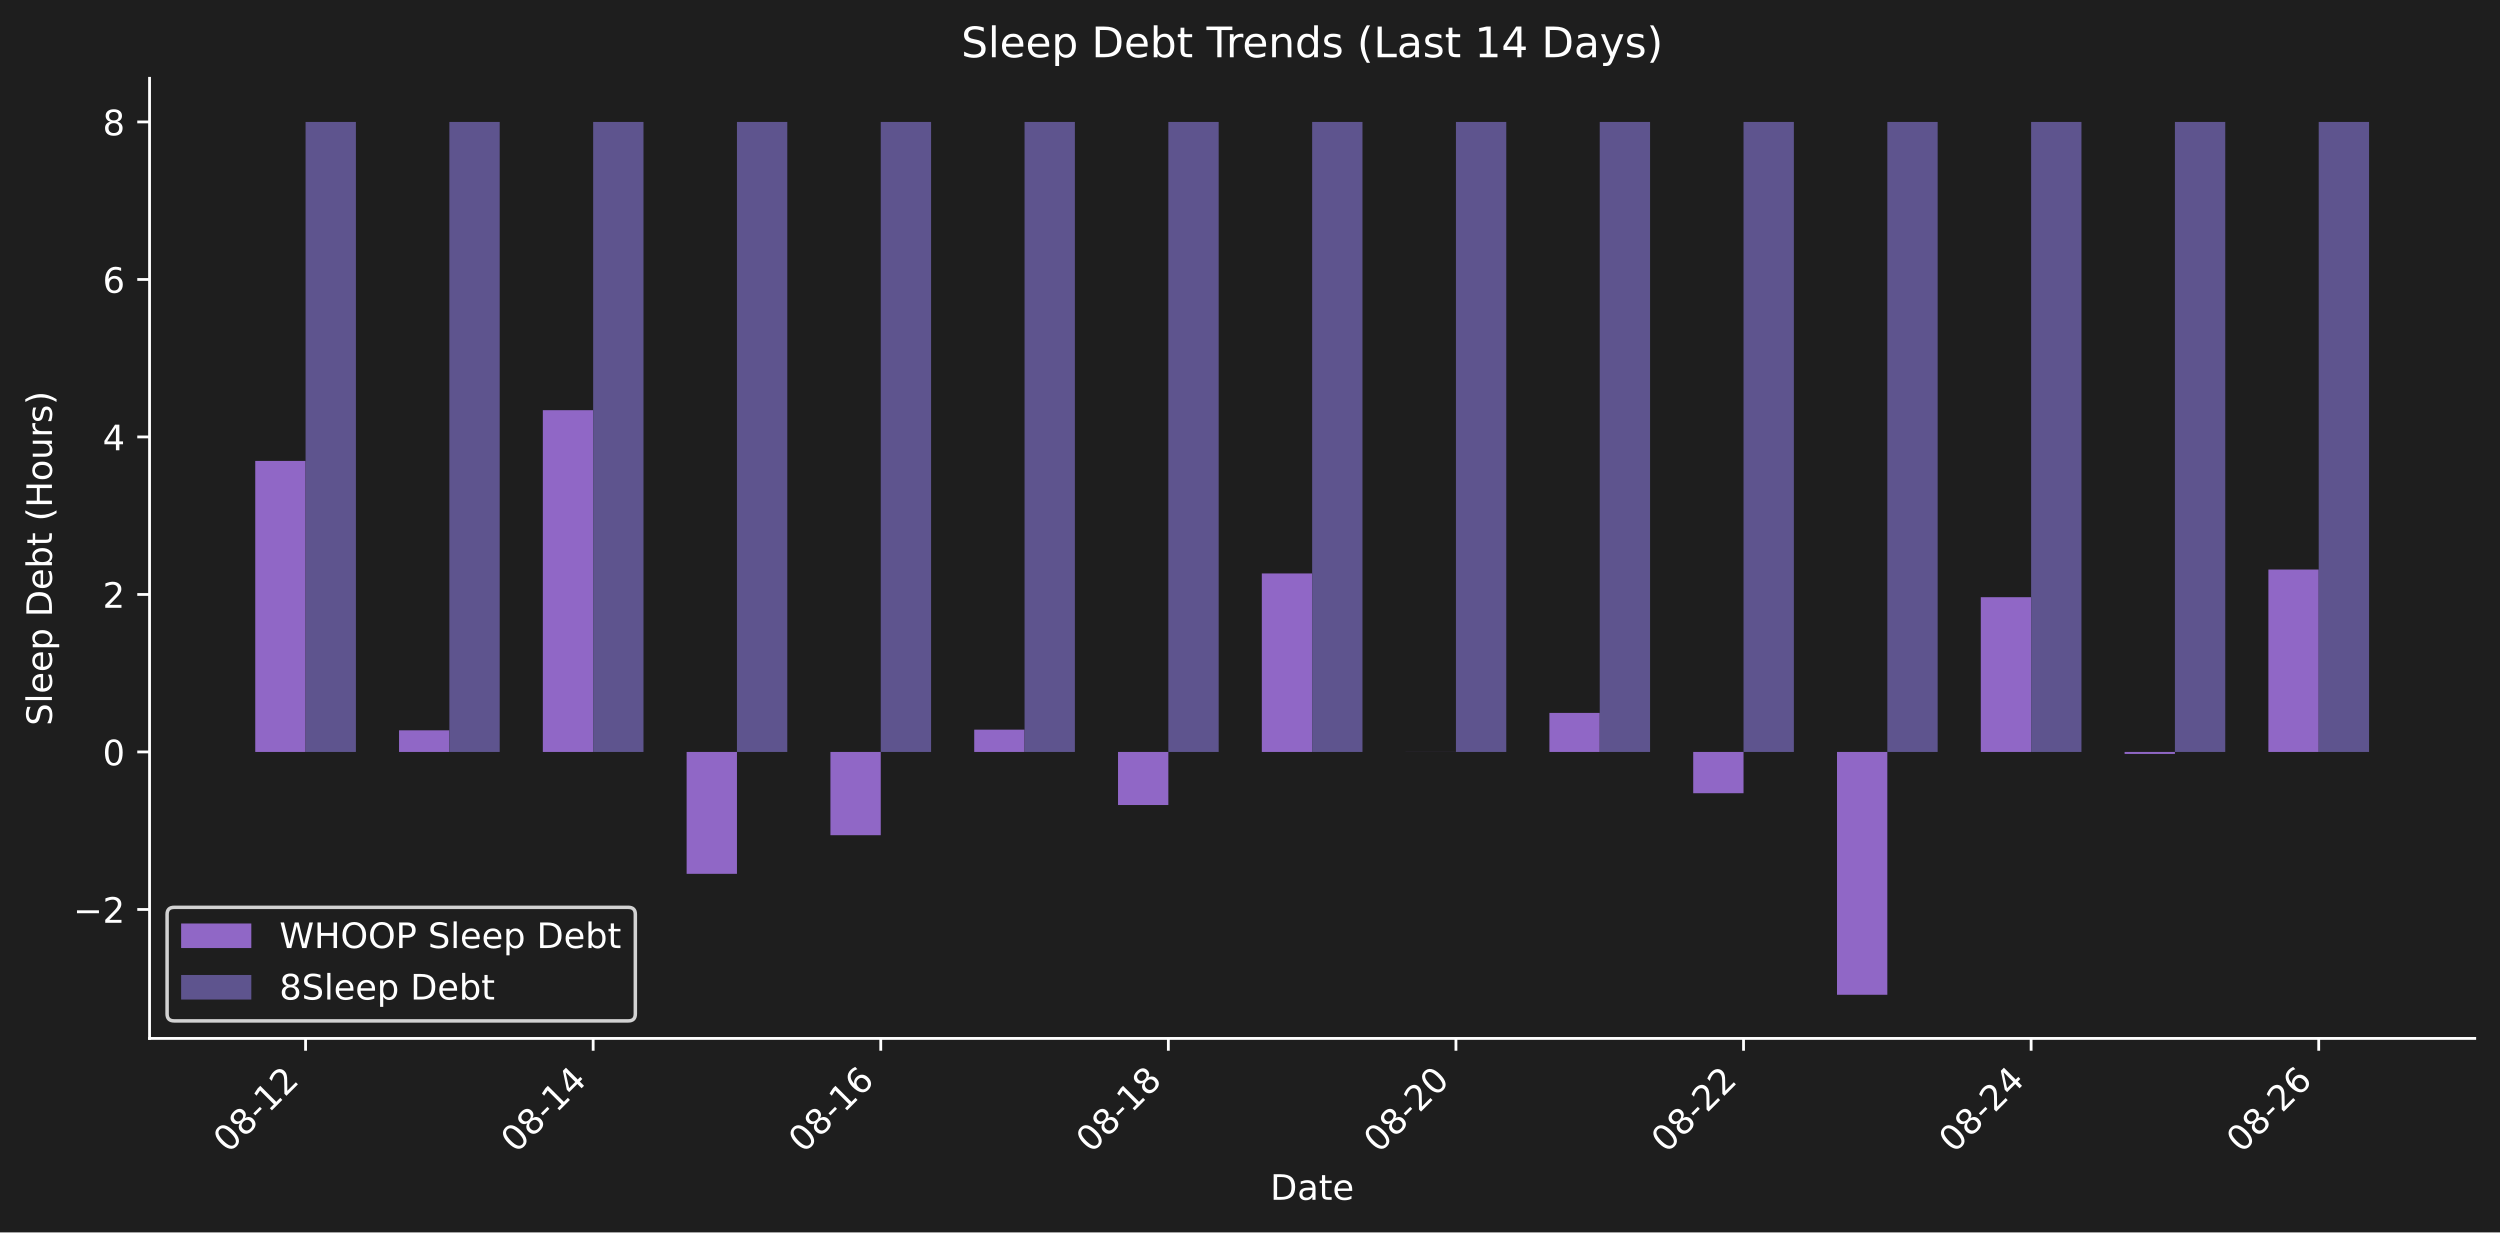
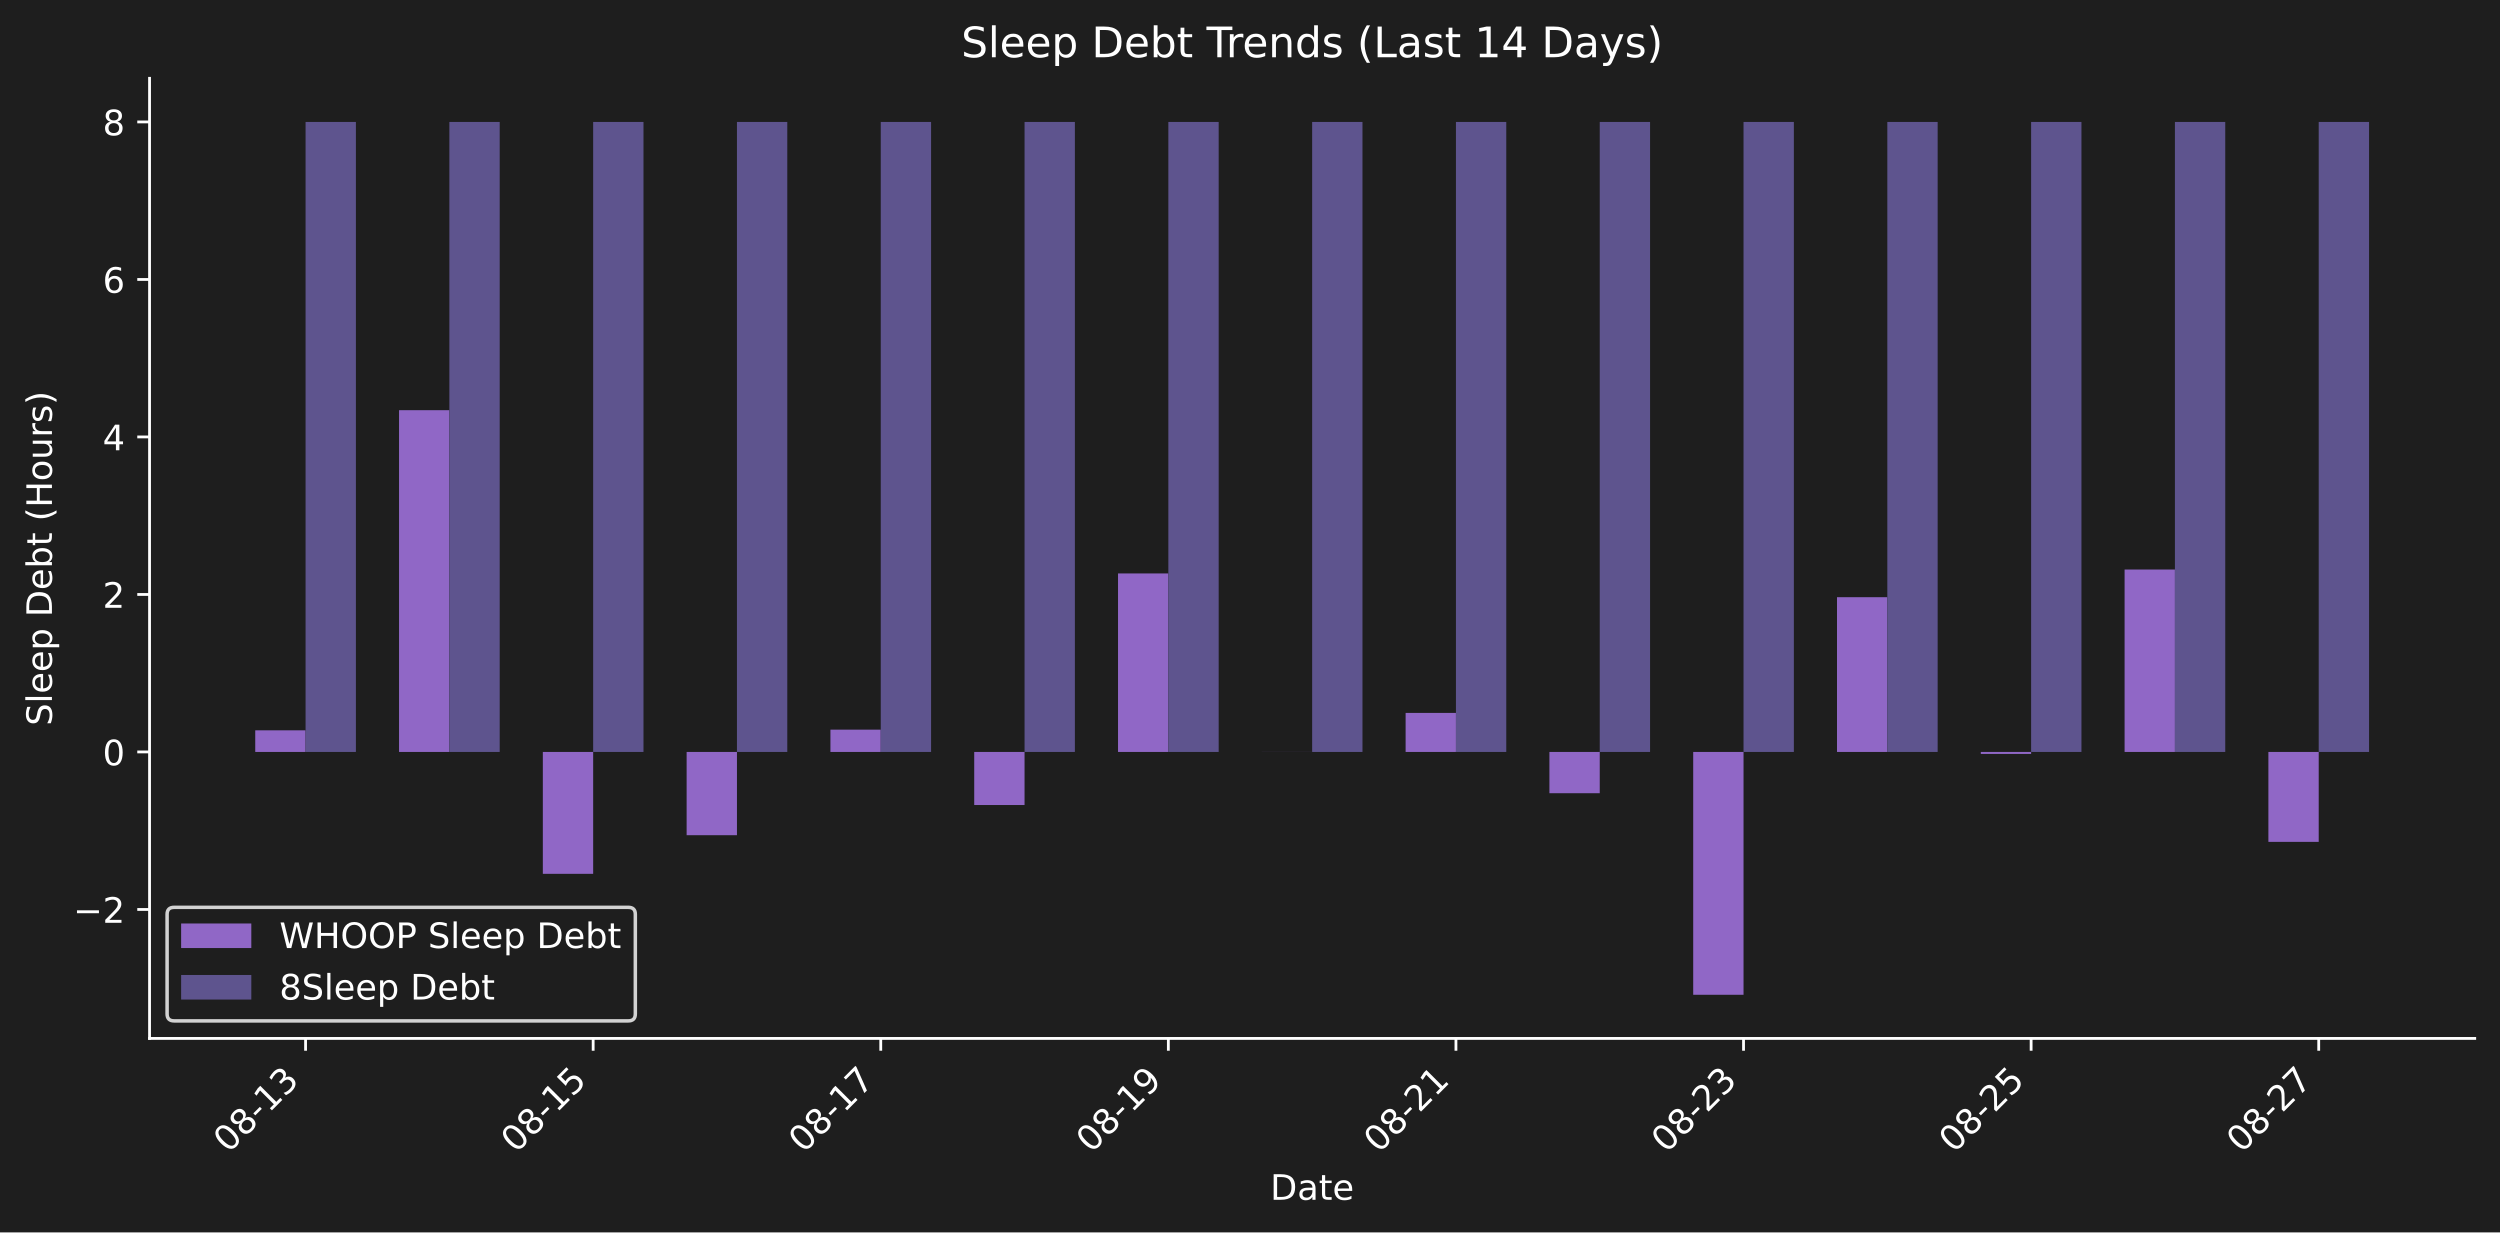
<svg xmlns="http://www.w3.org/2000/svg" xmlns:xlink="http://www.w3.org/1999/xlink" width="712.47pt" height="351.207pt" viewBox="0 0 712.47 351.207" version="1.1">
  <defs>
    <style type="text/css">*{stroke-linejoin: round; stroke-linecap: butt}</style>
  </defs>
  <g id="figure_1">
    <g id="patch_1">
      <path d="M 0 351.207  L 712.47 351.207  L 712.47 0  L 0 0  z " style="fill: #1e1e1e" />
    </g>
    <g id="axes_1">
      <g id="patch_2">
        <path d="M 42.62 295.939  L 705.27 295.939  L 705.27 22.318  L 42.62 22.318  L 42.62 295.939  z " style="fill: none" />
      </g>
      <g id="patch_3">
-         <path d="M 72.741 214.295  L 87.084 214.295  L 87.084 131.355  L 72.741 131.355  z " clip-path="url(#p9e2500180e)" style="fill: #9067c6" />
+         <path d="M 72.741 214.295  L 87.084 214.295  L 87.084 208.131  L 72.741 208.131  z " clip-path="url(#pdf0ffaa007)" style="fill: #9067c6" />
      </g>
      <g id="patch_4">
-         <path d="M 113.721 214.295  L 128.064 214.295  L 128.064 208.131  L 113.721 208.131  z " clip-path="url(#p9e2500180e)" style="fill: #9067c6" />
+         <path d="M 113.721 214.295  L 128.064 214.295  L 128.064 116.898  L 113.721 116.898  z " clip-path="url(#pdf0ffaa007)" style="fill: #9067c6" />
      </g>
      <g id="patch_5">
-         <path d="M 154.701 214.295  L 169.044 214.295  L 169.044 116.898  L 154.701 116.898  z " clip-path="url(#p9e2500180e)" style="fill: #9067c6" />
+         <path d="M 154.701 214.295  L 169.044 214.295  L 169.044 249.031  L 154.701 249.031  z " clip-path="url(#pdf0ffaa007)" style="fill: #9067c6" />
      </g>
      <g id="patch_6">
-         <path d="M 195.681 214.295  L 210.024 214.295  L 210.024 249.031  L 195.681 249.031  z " clip-path="url(#p9e2500180e)" style="fill: #9067c6" />
+         <path d="M 195.681 214.295  L 210.024 214.295  L 210.024 238.023  L 195.681 238.023  z " clip-path="url(#pdf0ffaa007)" style="fill: #9067c6" />
      </g>
      <g id="patch_7">
-         <path d="M 236.662 214.295  L 251.005 214.295  L 251.005 238.023  L 236.662 238.023  z " clip-path="url(#p9e2500180e)" style="fill: #9067c6" />
+         <path d="M 236.662 214.295  L 251.005 214.295  L 251.005 207.943  L 236.662 207.943  z " clip-path="url(#pdf0ffaa007)" style="fill: #9067c6" />
      </g>
      <g id="patch_8">
-         <path d="M 277.642 214.295  L 291.985 214.295  L 291.985 207.943  L 277.642 207.943  z " clip-path="url(#p9e2500180e)" style="fill: #9067c6" />
+         <path d="M 277.642 214.295  L 291.985 214.295  L 291.985 229.42  L 277.642 229.42  z " clip-path="url(#pdf0ffaa007)" style="fill: #9067c6" />
      </g>
      <g id="patch_9">
-         <path d="M 318.622 214.295  L 332.965 214.295  L 332.965 229.42  L 318.622 229.42  z " clip-path="url(#p9e2500180e)" style="fill: #9067c6" />
+         <path d="M 318.622 214.295  L 332.965 214.295  L 332.965 163.424  L 318.622 163.424  z " clip-path="url(#pdf0ffaa007)" style="fill: #9067c6" />
      </g>
      <g id="patch_10">
-         <path d="M 359.602 214.295  L 373.945 214.295  L 373.945 163.424  L 359.602 163.424  z " clip-path="url(#p9e2500180e)" style="fill: #9067c6" />
+         <path d="M 359.602 214.295  L 373.945 214.295  L 373.945 214.283  L 359.602 214.283  z " clip-path="url(#pdf0ffaa007)" style="fill: #9067c6" />
      </g>
      <g id="patch_11">
-         <path d="M 400.582 214.295  L 414.926 214.295  L 414.926 214.283  L 400.582 214.283  z " clip-path="url(#p9e2500180e)" style="fill: #9067c6" />
+         <path d="M 400.582 214.295  L 414.926 214.295  L 414.926 203.173  L 400.582 203.173  z " clip-path="url(#pdf0ffaa007)" style="fill: #9067c6" />
      </g>
      <g id="patch_12">
-         <path d="M 441.563 214.295  L 455.906 214.295  L 455.906 203.173  L 441.563 203.173  z " clip-path="url(#p9e2500180e)" style="fill: #9067c6" />
+         <path d="M 441.563 214.295  L 455.906 214.295  L 455.906 226.059  L 441.563 226.059  z " clip-path="url(#pdf0ffaa007)" style="fill: #9067c6" />
      </g>
      <g id="patch_13">
-         <path d="M 482.543 214.295  L 496.886 214.295  L 496.886 226.059  L 482.543 226.059  z " clip-path="url(#p9e2500180e)" style="fill: #9067c6" />
+         <path d="M 482.543 214.295  L 496.886 214.295  L 496.886 283.501  L 482.543 283.501  z " clip-path="url(#pdf0ffaa007)" style="fill: #9067c6" />
      </g>
      <g id="patch_14">
-         <path d="M 523.523 214.295  L 537.866 214.295  L 537.866 283.501  L 523.523 283.501  z " clip-path="url(#p9e2500180e)" style="fill: #9067c6" />
+         <path d="M 523.523 214.295  L 537.866 214.295  L 537.866 170.194  L 523.523 170.194  z " clip-path="url(#pdf0ffaa007)" style="fill: #9067c6" />
      </g>
      <g id="patch_15">
-         <path d="M 564.503 214.295  L 578.846 214.295  L 578.846 170.194  L 564.503 170.194  z " clip-path="url(#p9e2500180e)" style="fill: #9067c6" />
+         <path d="M 564.503 214.295  L 578.846 214.295  L 578.846 214.862  L 564.503 214.862  z " clip-path="url(#pdf0ffaa007)" style="fill: #9067c6" />
      </g>
      <g id="patch_16">
-         <path d="M 605.484 214.295  L 619.827 214.295  L 619.827 214.862  L 605.484 214.862  z " clip-path="url(#p9e2500180e)" style="fill: #9067c6" />
+         <path d="M 605.484 214.295  L 619.827 214.295  L 619.827 162.308  L 605.484 162.308  z " clip-path="url(#pdf0ffaa007)" style="fill: #9067c6" />
      </g>
      <g id="patch_17">
-         <path d="M 646.464 214.295  L 660.807 214.295  L 660.807 162.308  L 646.464 162.308  z " clip-path="url(#p9e2500180e)" style="fill: #9067c6" />
+         <path d="M 646.464 214.295  L 660.807 214.295  L 660.807 239.924  L 646.464 239.924  z " clip-path="url(#pdf0ffaa007)" style="fill: #9067c6" />
      </g>
      <g id="patch_18">
-         <path d="M 87.084 214.295  L 101.427 214.295  L 101.427 34.755  L 87.084 34.755  z " clip-path="url(#p9e2500180e)" style="fill: #5e548e" />
+         <path d="M 87.084 214.295  L 101.427 214.295  L 101.427 34.755  L 87.084 34.755  z " clip-path="url(#pdf0ffaa007)" style="fill: #5e548e" />
      </g>
      <g id="patch_19">
-         <path d="M 128.064 214.295  L 142.407 214.295  L 142.407 34.755  L 128.064 34.755  z " clip-path="url(#p9e2500180e)" style="fill: #5e548e" />
+         <path d="M 128.064 214.295  L 142.407 214.295  L 142.407 34.755  L 128.064 34.755  z " clip-path="url(#pdf0ffaa007)" style="fill: #5e548e" />
      </g>
      <g id="patch_20">
-         <path d="M 169.044 214.295  L 183.387 214.295  L 183.387 34.755  L 169.044 34.755  z " clip-path="url(#p9e2500180e)" style="fill: #5e548e" />
+         <path d="M 169.044 214.295  L 183.387 214.295  L 183.387 34.755  L 169.044 34.755  z " clip-path="url(#pdf0ffaa007)" style="fill: #5e548e" />
      </g>
      <g id="patch_21">
-         <path d="M 210.024 214.295  L 224.368 214.295  L 224.368 34.755  L 210.024 34.755  z " clip-path="url(#p9e2500180e)" style="fill: #5e548e" />
+         <path d="M 210.024 214.295  L 224.368 214.295  L 224.368 34.755  L 210.024 34.755  z " clip-path="url(#pdf0ffaa007)" style="fill: #5e548e" />
      </g>
      <g id="patch_22">
-         <path d="M 251.005 214.295  L 265.348 214.295  L 265.348 34.755  L 251.005 34.755  z " clip-path="url(#p9e2500180e)" style="fill: #5e548e" />
+         <path d="M 251.005 214.295  L 265.348 214.295  L 265.348 34.755  L 251.005 34.755  z " clip-path="url(#pdf0ffaa007)" style="fill: #5e548e" />
      </g>
      <g id="patch_23">
-         <path d="M 291.985 214.295  L 306.328 214.295  L 306.328 34.755  L 291.985 34.755  z " clip-path="url(#p9e2500180e)" style="fill: #5e548e" />
+         <path d="M 291.985 214.295  L 306.328 214.295  L 306.328 34.755  L 291.985 34.755  z " clip-path="url(#pdf0ffaa007)" style="fill: #5e548e" />
      </g>
      <g id="patch_24">
-         <path d="M 332.965 214.295  L 347.308 214.295  L 347.308 34.755  L 332.965 34.755  z " clip-path="url(#p9e2500180e)" style="fill: #5e548e" />
+         <path d="M 332.965 214.295  L 347.308 214.295  L 347.308 34.755  L 332.965 34.755  z " clip-path="url(#pdf0ffaa007)" style="fill: #5e548e" />
      </g>
      <g id="patch_25">
-         <path d="M 373.945 214.295  L 388.288 214.295  L 388.288 34.755  L 373.945 34.755  z " clip-path="url(#p9e2500180e)" style="fill: #5e548e" />
+         <path d="M 373.945 214.295  L 388.288 214.295  L 388.288 34.755  L 373.945 34.755  z " clip-path="url(#pdf0ffaa007)" style="fill: #5e548e" />
      </g>
      <g id="patch_26">
-         <path d="M 414.926 214.295  L 429.269 214.295  L 429.269 34.755  L 414.926 34.755  z " clip-path="url(#p9e2500180e)" style="fill: #5e548e" />
+         <path d="M 414.926 214.295  L 429.269 214.295  L 429.269 34.755  L 414.926 34.755  z " clip-path="url(#pdf0ffaa007)" style="fill: #5e548e" />
      </g>
      <g id="patch_27">
-         <path d="M 455.906 214.295  L 470.249 214.295  L 470.249 34.755  L 455.906 34.755  z " clip-path="url(#p9e2500180e)" style="fill: #5e548e" />
+         <path d="M 455.906 214.295  L 470.249 214.295  L 470.249 34.755  L 455.906 34.755  z " clip-path="url(#pdf0ffaa007)" style="fill: #5e548e" />
      </g>
      <g id="patch_28">
-         <path d="M 496.886 214.295  L 511.229 214.295  L 511.229 34.755  L 496.886 34.755  z " clip-path="url(#p9e2500180e)" style="fill: #5e548e" />
+         <path d="M 496.886 214.295  L 511.229 214.295  L 511.229 34.755  L 496.886 34.755  z " clip-path="url(#pdf0ffaa007)" style="fill: #5e548e" />
      </g>
      <g id="patch_29">
-         <path d="M 537.866 214.295  L 552.209 214.295  L 552.209 34.755  L 537.866 34.755  z " clip-path="url(#p9e2500180e)" style="fill: #5e548e" />
+         <path d="M 537.866 214.295  L 552.209 214.295  L 552.209 34.755  L 537.866 34.755  z " clip-path="url(#pdf0ffaa007)" style="fill: #5e548e" />
      </g>
      <g id="patch_30">
-         <path d="M 578.846 214.295  L 593.189 214.295  L 593.189 34.755  L 578.846 34.755  z " clip-path="url(#p9e2500180e)" style="fill: #5e548e" />
+         <path d="M 578.846 214.295  L 593.189 214.295  L 593.189 34.755  L 578.846 34.755  z " clip-path="url(#pdf0ffaa007)" style="fill: #5e548e" />
      </g>
      <g id="patch_31">
-         <path d="M 619.827 214.295  L 634.17 214.295  L 634.17 34.755  L 619.827 34.755  z " clip-path="url(#p9e2500180e)" style="fill: #5e548e" />
+         <path d="M 619.827 214.295  L 634.17 214.295  L 634.17 34.755  L 619.827 34.755  z " clip-path="url(#pdf0ffaa007)" style="fill: #5e548e" />
      </g>
      <g id="patch_32">
-         <path d="M 660.807 214.295  L 675.15 214.295  L 675.15 34.755  L 660.807 34.755  z " clip-path="url(#p9e2500180e)" style="fill: #5e548e" />
+         <path d="M 660.807 214.295  L 675.15 214.295  L 675.15 34.755  L 660.807 34.755  z " clip-path="url(#pdf0ffaa007)" style="fill: #5e548e" />
      </g>
      <g id="matplotlib.axis_1">
        <g id="xtick_1">
          <g id="line2d_1">
            <defs>
-               <path id="m1d4f1a55fd" d="M 0 0  L 0 3.5  " style="stroke: #ffffff; stroke-width: 0.8" />
+               <path id="m8b6e8abd3e" d="M 0 0  L 0 3.5  " style="stroke: #ffffff; stroke-width: 0.8" />
            </defs>
            <g>
-               <use xlink:href="#m1d4f1a55fd" x="87.084" y="295.939" style="fill: #ffffff; stroke: #ffffff; stroke-width: 0.8" />
+               <use xlink:href="#m8b6e8abd3e" x="87.084" y="295.939" style="fill: #ffffff; stroke: #ffffff; stroke-width: 0.8" />
            </g>
          </g>
          <g id="text_1">
            <g style="fill: #ffffff" transform="translate(65.0663 328.8584) rotate(-45) scale(0.1 -0.1)">
              <defs>
                <path id="DejaVuSans-30" d="M 2034 4250  Q 1547 4250 1301 3770  Q 1056 3291 1056 2328  Q 1056 1369 1301 889  Q 1547 409 2034 409  Q 2525 409 2770 889  Q 3016 1369 3016 2328  Q 3016 3291 2770 3770  Q 2525 4250 2034 4250  z M 2034 4750  Q 2819 4750 3233 4129  Q 3647 3509 3647 2328  Q 3647 1150 3233 529  Q 2819 -91 2034 -91  Q 1250 -91 836 529  Q 422 1150 422 2328  Q 422 3509 836 4129  Q 1250 4750 2034 4750  z " transform="scale(0.015625)" />
                <path id="DejaVuSans-38" d="M 2034 2216  Q 1584 2216 1326 1975  Q 1069 1734 1069 1313  Q 1069 891 1326 650  Q 1584 409 2034 409  Q 2484 409 2743 651  Q 3003 894 3003 1313  Q 3003 1734 2745 1975  Q 2488 2216 2034 2216  z M 1403 2484  Q 997 2584 770 2862  Q 544 3141 544 3541  Q 544 4100 942 4425  Q 1341 4750 2034 4750  Q 2731 4750 3128 4425  Q 3525 4100 3525 3541  Q 3525 3141 3298 2862  Q 3072 2584 2669 2484  Q 3125 2378 3379 2068  Q 3634 1759 3634 1313  Q 3634 634 3220 271  Q 2806 -91 2034 -91  Q 1263 -91 848 271  Q 434 634 434 1313  Q 434 1759 690 2068  Q 947 2378 1403 2484  z M 1172 3481  Q 1172 3119 1398 2916  Q 1625 2713 2034 2713  Q 2441 2713 2670 2916  Q 2900 3119 2900 3481  Q 2900 3844 2670 4047  Q 2441 4250 2034 4250  Q 1625 4250 1398 4047  Q 1172 3844 1172 3481  z " transform="scale(0.015625)" />
                <path id="DejaVuSans-2d" d="M 313 2009  L 1997 2009  L 1997 1497  L 313 1497  L 313 2009  z " transform="scale(0.015625)" />
                <path id="DejaVuSans-31" d="M 794 531  L 1825 531  L 1825 4091  L 703 3866  L 703 4441  L 1819 4666  L 2450 4666  L 2450 531  L 3481 531  L 3481 0  L 794 0  L 794 531  z " transform="scale(0.015625)" />
-                 <path id="DejaVuSans-32" d="M 1228 531  L 3431 531  L 3431 0  L 469 0  L 469 531  Q 828 903 1448 1529  Q 2069 2156 2228 2338  Q 2531 2678 2651 2914  Q 2772 3150 2772 3378  Q 2772 3750 2511 3984  Q 2250 4219 1831 4219  Q 1534 4219 1204 4116  Q 875 4013 500 3803  L 500 4441  Q 881 4594 1212 4672  Q 1544 4750 1819 4750  Q 2544 4750 2975 4387  Q 3406 4025 3406 3419  Q 3406 3131 3298 2873  Q 3191 2616 2906 2266  Q 2828 2175 2409 1742  Q 1991 1309 1228 531  z " transform="scale(0.015625)" />
+                 <path id="DejaVuSans-33" d="M 2597 2516  Q 3050 2419 3304 2112  Q 3559 1806 3559 1356  Q 3559 666 3084 287  Q 2609 -91 1734 -91  Q 1441 -91 1130 -33  Q 819 25 488 141  L 488 750  Q 750 597 1062 519  Q 1375 441 1716 441  Q 2309 441 2620 675  Q 2931 909 2931 1356  Q 2931 1769 2642 2001  Q 2353 2234 1838 2234  L 1294 2234  L 1294 2753  L 1863 2753  Q 2328 2753 2575 2939  Q 2822 3125 2822 3475  Q 2822 3834 2567 4026  Q 2313 4219 1838 4219  Q 1578 4219 1281 4162  Q 984 4106 628 3988  L 628 4550  Q 988 4650 1302 4700  Q 1616 4750 1894 4750  Q 2613 4750 3031 4423  Q 3450 4097 3450 3541  Q 3450 3153 3228 2886  Q 3006 2619 2597 2516  z " transform="scale(0.015625)" />
              </defs>
              <use xlink:href="#DejaVuSans-30" />
              <use xlink:href="#DejaVuSans-38" transform="translate(63.62305 0)" />
              <use xlink:href="#DejaVuSans-2d" transform="translate(127.2461 0)" />
              <use xlink:href="#DejaVuSans-31" transform="translate(163.3301 0)" />
-               <use xlink:href="#DejaVuSans-32" transform="translate(226.9531 0)" />
+               <use xlink:href="#DejaVuSans-33" transform="translate(226.9531 0)" />
            </g>
          </g>
        </g>
        <g id="xtick_2">
          <g id="line2d_2">
            <g>
-               <use xlink:href="#m1d4f1a55fd" x="169.044" y="295.939" style="fill: #ffffff; stroke: #ffffff; stroke-width: 0.8" />
+               <use xlink:href="#m8b6e8abd3e" x="169.044" y="295.939" style="fill: #ffffff; stroke: #ffffff; stroke-width: 0.8" />
            </g>
          </g>
          <g id="text_2">
            <g style="fill: #ffffff" transform="translate(147.0267 328.8584) rotate(-45) scale(0.1 -0.1)">
              <defs>
-                 <path id="DejaVuSans-34" d="M 2419 4116  L 825 1625  L 2419 1625  L 2419 4116  z M 2253 4666  L 3047 4666  L 3047 1625  L 3713 1625  L 3713 1100  L 3047 1100  L 3047 0  L 2419 0  L 2419 1100  L 313 1100  L 313 1709  L 2253 4666  z " transform="scale(0.015625)" />
+                 <path id="DejaVuSans-35" d="M 691 4666  L 3169 4666  L 3169 4134  L 1269 4134  L 1269 2991  Q 1406 3038 1543 3061  Q 1681 3084 1819 3084  Q 2600 3084 3056 2656  Q 3513 2228 3513 1497  Q 3513 744 3044 326  Q 2575 -91 1722 -91  Q 1428 -91 1123 -41  Q 819 9 494 109  L 494 744  Q 775 591 1075 516  Q 1375 441 1709 441  Q 2250 441 2565 725  Q 2881 1009 2881 1497  Q 2881 1984 2565 2268  Q 2250 2553 1709 2553  Q 1456 2553 1204 2497  Q 953 2441 691 2322  L 691 4666  z " transform="scale(0.015625)" />
              </defs>
              <use xlink:href="#DejaVuSans-30" />
              <use xlink:href="#DejaVuSans-38" transform="translate(63.62305 0)" />
              <use xlink:href="#DejaVuSans-2d" transform="translate(127.2461 0)" />
              <use xlink:href="#DejaVuSans-31" transform="translate(163.3301 0)" />
-               <use xlink:href="#DejaVuSans-34" transform="translate(226.9531 0)" />
+               <use xlink:href="#DejaVuSans-35" transform="translate(226.9531 0)" />
            </g>
          </g>
        </g>
        <g id="xtick_3">
          <g id="line2d_3">
            <g>
-               <use xlink:href="#m1d4f1a55fd" x="251.005" y="295.939" style="fill: #ffffff; stroke: #ffffff; stroke-width: 0.8" />
+               <use xlink:href="#m8b6e8abd3e" x="251.005" y="295.939" style="fill: #ffffff; stroke: #ffffff; stroke-width: 0.8" />
            </g>
          </g>
          <g id="text_3">
            <g style="fill: #ffffff" transform="translate(228.9871 328.8584) rotate(-45) scale(0.1 -0.1)">
              <defs>
-                 <path id="DejaVuSans-36" d="M 2113 2584  Q 1688 2584 1439 2293  Q 1191 2003 1191 1497  Q 1191 994 1439 701  Q 1688 409 2113 409  Q 2538 409 2786 701  Q 3034 994 3034 1497  Q 3034 2003 2786 2293  Q 2538 2584 2113 2584  z M 3366 4563  L 3366 3988  Q 3128 4100 2886 4159  Q 2644 4219 2406 4219  Q 1781 4219 1451 3797  Q 1122 3375 1075 2522  Q 1259 2794 1537 2939  Q 1816 3084 2150 3084  Q 2853 3084 3261 2657  Q 3669 2231 3669 1497  Q 3669 778 3244 343  Q 2819 -91 2113 -91  Q 1303 -91 875 529  Q 447 1150 447 2328  Q 447 3434 972 4092  Q 1497 4750 2381 4750  Q 2619 4750 2861 4703  Q 3103 4656 3366 4563  z " transform="scale(0.015625)" />
+                 <path id="DejaVuSans-37" d="M 525 4666  L 3525 4666  L 3525 4397  L 1831 0  L 1172 0  L 2766 4134  L 525 4134  L 525 4666  z " transform="scale(0.015625)" />
              </defs>
              <use xlink:href="#DejaVuSans-30" />
              <use xlink:href="#DejaVuSans-38" transform="translate(63.62305 0)" />
              <use xlink:href="#DejaVuSans-2d" transform="translate(127.2461 0)" />
              <use xlink:href="#DejaVuSans-31" transform="translate(163.3301 0)" />
-               <use xlink:href="#DejaVuSans-36" transform="translate(226.9531 0)" />
+               <use xlink:href="#DejaVuSans-37" transform="translate(226.9531 0)" />
            </g>
          </g>
        </g>
        <g id="xtick_4">
          <g id="line2d_4">
            <g>
-               <use xlink:href="#m1d4f1a55fd" x="332.965" y="295.939" style="fill: #ffffff; stroke: #ffffff; stroke-width: 0.8" />
+               <use xlink:href="#m8b6e8abd3e" x="332.965" y="295.939" style="fill: #ffffff; stroke: #ffffff; stroke-width: 0.8" />
            </g>
          </g>
          <g id="text_4">
            <g style="fill: #ffffff" transform="translate(310.9476 328.8584) rotate(-45) scale(0.1 -0.1)">
+               <defs>
+                 <path id="DejaVuSans-39" d="M 703 97  L 703 672  Q 941 559 1184 500  Q 1428 441 1663 441  Q 2288 441 2617 861  Q 2947 1281 2994 2138  Q 2813 1869 2534 1725  Q 2256 1581 1919 1581  Q 1219 1581 811 2004  Q 403 2428 403 3163  Q 403 3881 828 4315  Q 1253 4750 1959 4750  Q 2769 4750 3195 4129  Q 3622 3509 3622 2328  Q 3622 1225 3098 567  Q 2575 -91 1691 -91  Q 1453 -91 1209 -44  Q 966 3 703 97  z M 1959 2075  Q 2384 2075 2632 2365  Q 2881 2656 2881 3163  Q 2881 3666 2632 3958  Q 2384 4250 1959 4250  Q 1534 4250 1286 3958  Q 1038 3666 1038 3163  Q 1038 2656 1286 2365  Q 1534 2075 1959 2075  z " transform="scale(0.015625)" />
+               </defs>
              <use xlink:href="#DejaVuSans-30" />
              <use xlink:href="#DejaVuSans-38" transform="translate(63.62305 0)" />
              <use xlink:href="#DejaVuSans-2d" transform="translate(127.2461 0)" />
              <use xlink:href="#DejaVuSans-31" transform="translate(163.3301 0)" />
-               <use xlink:href="#DejaVuSans-38" transform="translate(226.9531 0)" />
+               <use xlink:href="#DejaVuSans-39" transform="translate(226.9531 0)" />
            </g>
          </g>
        </g>
        <g id="xtick_5">
          <g id="line2d_5">
            <g>
-               <use xlink:href="#m1d4f1a55fd" x="414.926" y="295.939" style="fill: #ffffff; stroke: #ffffff; stroke-width: 0.8" />
+               <use xlink:href="#m8b6e8abd3e" x="414.926" y="295.939" style="fill: #ffffff; stroke: #ffffff; stroke-width: 0.8" />
            </g>
          </g>
          <g id="text_5">
            <g style="fill: #ffffff" transform="translate(392.908 328.8584) rotate(-45) scale(0.1 -0.1)">
+               <defs>
+                 <path id="DejaVuSans-32" d="M 1228 531  L 3431 531  L 3431 0  L 469 0  L 469 531  Q 828 903 1448 1529  Q 2069 2156 2228 2338  Q 2531 2678 2651 2914  Q 2772 3150 2772 3378  Q 2772 3750 2511 3984  Q 2250 4219 1831 4219  Q 1534 4219 1204 4116  Q 875 4013 500 3803  L 500 4441  Q 881 4594 1212 4672  Q 1544 4750 1819 4750  Q 2544 4750 2975 4387  Q 3406 4025 3406 3419  Q 3406 3131 3298 2873  Q 3191 2616 2906 2266  Q 2828 2175 2409 1742  Q 1991 1309 1228 531  z " transform="scale(0.015625)" />
+               </defs>
              <use xlink:href="#DejaVuSans-30" />
              <use xlink:href="#DejaVuSans-38" transform="translate(63.62305 0)" />
              <use xlink:href="#DejaVuSans-2d" transform="translate(127.2461 0)" />
              <use xlink:href="#DejaVuSans-32" transform="translate(163.3301 0)" />
-               <use xlink:href="#DejaVuSans-30" transform="translate(226.9531 0)" />
+               <use xlink:href="#DejaVuSans-31" transform="translate(226.9531 0)" />
            </g>
          </g>
        </g>
        <g id="xtick_6">
          <g id="line2d_6">
            <g>
-               <use xlink:href="#m1d4f1a55fd" x="496.886" y="295.939" style="fill: #ffffff; stroke: #ffffff; stroke-width: 0.8" />
+               <use xlink:href="#m8b6e8abd3e" x="496.886" y="295.939" style="fill: #ffffff; stroke: #ffffff; stroke-width: 0.8" />
            </g>
          </g>
          <g id="text_6">
            <g style="fill: #ffffff" transform="translate(474.8684 328.8584) rotate(-45) scale(0.1 -0.1)">
              <use xlink:href="#DejaVuSans-30" />
              <use xlink:href="#DejaVuSans-38" transform="translate(63.62305 0)" />
              <use xlink:href="#DejaVuSans-2d" transform="translate(127.2461 0)" />
              <use xlink:href="#DejaVuSans-32" transform="translate(163.3301 0)" />
-               <use xlink:href="#DejaVuSans-32" transform="translate(226.9531 0)" />
+               <use xlink:href="#DejaVuSans-33" transform="translate(226.9531 0)" />
            </g>
          </g>
        </g>
        <g id="xtick_7">
          <g id="line2d_7">
            <g>
-               <use xlink:href="#m1d4f1a55fd" x="578.846" y="295.939" style="fill: #ffffff; stroke: #ffffff; stroke-width: 0.8" />
+               <use xlink:href="#m8b6e8abd3e" x="578.846" y="295.939" style="fill: #ffffff; stroke: #ffffff; stroke-width: 0.8" />
            </g>
          </g>
          <g id="text_7">
            <g style="fill: #ffffff" transform="translate(556.8288 328.8584) rotate(-45) scale(0.1 -0.1)">
              <use xlink:href="#DejaVuSans-30" />
              <use xlink:href="#DejaVuSans-38" transform="translate(63.62305 0)" />
              <use xlink:href="#DejaVuSans-2d" transform="translate(127.2461 0)" />
              <use xlink:href="#DejaVuSans-32" transform="translate(163.3301 0)" />
-               <use xlink:href="#DejaVuSans-34" transform="translate(226.9531 0)" />
+               <use xlink:href="#DejaVuSans-35" transform="translate(226.9531 0)" />
            </g>
          </g>
        </g>
        <g id="xtick_8">
          <g id="line2d_8">
            <g>
-               <use xlink:href="#m1d4f1a55fd" x="660.807" y="295.939" style="fill: #ffffff; stroke: #ffffff; stroke-width: 0.8" />
+               <use xlink:href="#m8b6e8abd3e" x="660.807" y="295.939" style="fill: #ffffff; stroke: #ffffff; stroke-width: 0.8" />
            </g>
          </g>
          <g id="text_8">
            <g style="fill: #ffffff" transform="translate(638.7892 328.8584) rotate(-45) scale(0.1 -0.1)">
              <use xlink:href="#DejaVuSans-30" />
              <use xlink:href="#DejaVuSans-38" transform="translate(63.62305 0)" />
              <use xlink:href="#DejaVuSans-2d" transform="translate(127.2461 0)" />
              <use xlink:href="#DejaVuSans-32" transform="translate(163.3301 0)" />
-               <use xlink:href="#DejaVuSans-36" transform="translate(226.9531 0)" />
+               <use xlink:href="#DejaVuSans-37" transform="translate(226.9531 0)" />
            </g>
          </g>
        </g>
        <g id="text_9">
          <g style="fill: #ffffff" transform="translate(361.9945 341.9274) scale(0.1 -0.1)">
            <defs>
              <path id="DejaVuSans-44" d="M 1259 4147  L 1259 519  L 2022 519  Q 2988 519 3436 956  Q 3884 1394 3884 2338  Q 3884 3275 3436 3711  Q 2988 4147 2022 4147  L 1259 4147  z M 628 4666  L 1925 4666  Q 3281 4666 3915 4102  Q 4550 3538 4550 2338  Q 4550 1131 3912 565  Q 3275 0 1925 0  L 628 0  L 628 4666  z " transform="scale(0.015625)" />
              <path id="DejaVuSans-61" d="M 2194 1759  Q 1497 1759 1228 1600  Q 959 1441 959 1056  Q 959 750 1161 570  Q 1363 391 1709 391  Q 2188 391 2477 730  Q 2766 1069 2766 1631  L 2766 1759  L 2194 1759  z M 3341 1997  L 3341 0  L 2766 0  L 2766 531  Q 2569 213 2275 61  Q 1981 -91 1556 -91  Q 1019 -91 701 211  Q 384 513 384 1019  Q 384 1609 779 1909  Q 1175 2209 1959 2209  L 2766 2209  L 2766 2266  Q 2766 2663 2505 2880  Q 2244 3097 1772 3097  Q 1472 3097 1187 3025  Q 903 2953 641 2809  L 641 3341  Q 956 3463 1253 3523  Q 1550 3584 1831 3584  Q 2591 3584 2966 3190  Q 3341 2797 3341 1997  z " transform="scale(0.015625)" />
              <path id="DejaVuSans-74" d="M 1172 4494  L 1172 3500  L 2356 3500  L 2356 3053  L 1172 3053  L 1172 1153  Q 1172 725 1289 603  Q 1406 481 1766 481  L 2356 481  L 2356 0  L 1766 0  Q 1100 0 847 248  Q 594 497 594 1153  L 594 3053  L 172 3053  L 172 3500  L 594 3500  L 594 4494  L 1172 4494  z " transform="scale(0.015625)" />
              <path id="DejaVuSans-65" d="M 3597 1894  L 3597 1613  L 953 1613  Q 991 1019 1311 708  Q 1631 397 2203 397  Q 2534 397 2845 478  Q 3156 559 3463 722  L 3463 178  Q 3153 47 2828 -22  Q 2503 -91 2169 -91  Q 1331 -91 842 396  Q 353 884 353 1716  Q 353 2575 817 3079  Q 1281 3584 2069 3584  Q 2775 3584 3186 3129  Q 3597 2675 3597 1894  z M 3022 2063  Q 3016 2534 2758 2815  Q 2500 3097 2075 3097  Q 1594 3097 1305 2825  Q 1016 2553 972 2059  L 3022 2063  z " transform="scale(0.015625)" />
            </defs>
            <use xlink:href="#DejaVuSans-44" />
            <use xlink:href="#DejaVuSans-61" transform="translate(77.00195 0)" />
            <use xlink:href="#DejaVuSans-74" transform="translate(138.2812 0)" />
            <use xlink:href="#DejaVuSans-65" transform="translate(177.4902 0)" />
          </g>
        </g>
      </g>
      <g id="matplotlib.axis_2">
        <g id="ytick_1">
          <g id="line2d_9">
            <defs>
-               <path id="mcc0e613ad2" d="M 0 0  L -3.5 0  " style="stroke: #ffffff; stroke-width: 0.8" />
+               <path id="me200935ebc" d="M 0 0  L -3.5 0  " style="stroke: #ffffff; stroke-width: 0.8" />
            </defs>
            <g>
-               <use xlink:href="#mcc0e613ad2" x="42.62" y="259.18" style="fill: #ffffff; stroke: #ffffff; stroke-width: 0.8" />
+               <use xlink:href="#me200935ebc" x="42.62" y="259.18" style="fill: #ffffff; stroke: #ffffff; stroke-width: 0.8" />
            </g>
          </g>
          <g id="text_10">
            <g style="fill: #ffffff" transform="translate(20.87813 262.979) scale(0.1 -0.1)">
              <defs>
                <path id="DejaVuSans-2212" d="M 678 2272  L 4684 2272  L 4684 1741  L 678 1741  L 678 2272  z " transform="scale(0.015625)" />
              </defs>
              <use xlink:href="#DejaVuSans-2212" />
              <use xlink:href="#DejaVuSans-32" transform="translate(83.78906 0)" />
            </g>
          </g>
        </g>
        <g id="ytick_2">
          <g id="line2d_10">
            <g>
-               <use xlink:href="#mcc0e613ad2" x="42.62" y="214.295" style="fill: #ffffff; stroke: #ffffff; stroke-width: 0.8" />
+               <use xlink:href="#me200935ebc" x="42.62" y="214.295" style="fill: #ffffff; stroke: #ffffff; stroke-width: 0.8" />
            </g>
          </g>
          <g id="text_11">
            <g style="fill: #ffffff" transform="translate(29.25781 218.0941) scale(0.1 -0.1)">
              <use xlink:href="#DejaVuSans-30" />
            </g>
          </g>
        </g>
        <g id="ytick_3">
          <g id="line2d_11">
            <g>
-               <use xlink:href="#mcc0e613ad2" x="42.62" y="169.41" style="fill: #ffffff; stroke: #ffffff; stroke-width: 0.8" />
+               <use xlink:href="#me200935ebc" x="42.62" y="169.41" style="fill: #ffffff; stroke: #ffffff; stroke-width: 0.8" />
            </g>
          </g>
          <g id="text_12">
            <g style="fill: #ffffff" transform="translate(29.25781 173.2092) scale(0.1 -0.1)">
              <use xlink:href="#DejaVuSans-32" />
            </g>
          </g>
        </g>
        <g id="ytick_4">
          <g id="line2d_12">
            <g>
-               <use xlink:href="#mcc0e613ad2" x="42.62" y="124.525" style="fill: #ffffff; stroke: #ffffff; stroke-width: 0.8" />
+               <use xlink:href="#me200935ebc" x="42.62" y="124.525" style="fill: #ffffff; stroke: #ffffff; stroke-width: 0.8" />
            </g>
          </g>
          <g id="text_13">
            <g style="fill: #ffffff" transform="translate(29.25781 128.3244) scale(0.1 -0.1)">
+               <defs>
+                 <path id="DejaVuSans-34" d="M 2419 4116  L 825 1625  L 2419 1625  L 2419 4116  z M 2253 4666  L 3047 4666  L 3047 1625  L 3713 1625  L 3713 1100  L 3047 1100  L 3047 0  L 2419 0  L 2419 1100  L 313 1100  L 313 1709  L 2253 4666  z " transform="scale(0.015625)" />
+               </defs>
              <use xlink:href="#DejaVuSans-34" />
            </g>
          </g>
        </g>
        <g id="ytick_5">
          <g id="line2d_13">
            <g>
-               <use xlink:href="#mcc0e613ad2" x="42.62" y="79.64" style="fill: #ffffff; stroke: #ffffff; stroke-width: 0.8" />
+               <use xlink:href="#me200935ebc" x="42.62" y="79.64" style="fill: #ffffff; stroke: #ffffff; stroke-width: 0.8" />
            </g>
          </g>
          <g id="text_14">
            <g style="fill: #ffffff" transform="translate(29.25781 83.4395) scale(0.1 -0.1)">
+               <defs>
+                 <path id="DejaVuSans-36" d="M 2113 2584  Q 1688 2584 1439 2293  Q 1191 2003 1191 1497  Q 1191 994 1439 701  Q 1688 409 2113 409  Q 2538 409 2786 701  Q 3034 994 3034 1497  Q 3034 2003 2786 2293  Q 2538 2584 2113 2584  z M 3366 4563  L 3366 3988  Q 3128 4100 2886 4159  Q 2644 4219 2406 4219  Q 1781 4219 1451 3797  Q 1122 3375 1075 2522  Q 1259 2794 1537 2939  Q 1816 3084 2150 3084  Q 2853 3084 3261 2657  Q 3669 2231 3669 1497  Q 3669 778 3244 343  Q 2819 -91 2113 -91  Q 1303 -91 875 529  Q 447 1150 447 2328  Q 447 3434 972 4092  Q 1497 4750 2381 4750  Q 2619 4750 2861 4703  Q 3103 4656 3366 4563  z " transform="scale(0.015625)" />
+               </defs>
              <use xlink:href="#DejaVuSans-36" />
            </g>
          </g>
        </g>
        <g id="ytick_6">
          <g id="line2d_14">
            <g>
-               <use xlink:href="#mcc0e613ad2" x="42.62" y="34.755" style="fill: #ffffff; stroke: #ffffff; stroke-width: 0.8" />
+               <use xlink:href="#me200935ebc" x="42.62" y="34.755" style="fill: #ffffff; stroke: #ffffff; stroke-width: 0.8" />
            </g>
          </g>
          <g id="text_15">
            <g style="fill: #ffffff" transform="translate(29.25781 38.55463) scale(0.1 -0.1)">
              <use xlink:href="#DejaVuSans-38" />
            </g>
          </g>
        </g>
        <g id="text_16">
          <g style="fill: #ffffff" transform="translate(14.79844 206.808) rotate(-90) scale(0.1 -0.1)">
            <defs>
              <path id="DejaVuSans-53" d="M 3425 4513  L 3425 3897  Q 3066 4069 2747 4153  Q 2428 4238 2131 4238  Q 1616 4238 1336 4038  Q 1056 3838 1056 3469  Q 1056 3159 1242 3001  Q 1428 2844 1947 2747  L 2328 2669  Q 3034 2534 3370 2195  Q 3706 1856 3706 1288  Q 3706 609 3251 259  Q 2797 -91 1919 -91  Q 1588 -91 1214 -16  Q 841 59 441 206  L 441 856  Q 825 641 1194 531  Q 1563 422 1919 422  Q 2459 422 2753 634  Q 3047 847 3047 1241  Q 3047 1584 2836 1778  Q 2625 1972 2144 2069  L 1759 2144  Q 1053 2284 737 2584  Q 422 2884 422 3419  Q 422 4038 858 4394  Q 1294 4750 2059 4750  Q 2388 4750 2728 4690  Q 3069 4631 3425 4513  z " transform="scale(0.015625)" />
              <path id="DejaVuSans-6c" d="M 603 4863  L 1178 4863  L 1178 0  L 603 0  L 603 4863  z " transform="scale(0.015625)" />
              <path id="DejaVuSans-70" d="M 1159 525  L 1159 -1331  L 581 -1331  L 581 3500  L 1159 3500  L 1159 2969  Q 1341 3281 1617 3432  Q 1894 3584 2278 3584  Q 2916 3584 3314 3078  Q 3713 2572 3713 1747  Q 3713 922 3314 415  Q 2916 -91 2278 -91  Q 1894 -91 1617 61  Q 1341 213 1159 525  z M 3116 1747  Q 3116 2381 2855 2742  Q 2594 3103 2138 3103  Q 1681 3103 1420 2742  Q 1159 2381 1159 1747  Q 1159 1113 1420 752  Q 1681 391 2138 391  Q 2594 391 2855 752  Q 3116 1113 3116 1747  z " transform="scale(0.015625)" />
              <path id="DejaVuSans-20" transform="scale(0.015625)" />
              <path id="DejaVuSans-62" d="M 3116 1747  Q 3116 2381 2855 2742  Q 2594 3103 2138 3103  Q 1681 3103 1420 2742  Q 1159 2381 1159 1747  Q 1159 1113 1420 752  Q 1681 391 2138 391  Q 2594 391 2855 752  Q 3116 1113 3116 1747  z M 1159 2969  Q 1341 3281 1617 3432  Q 1894 3584 2278 3584  Q 2916 3584 3314 3078  Q 3713 2572 3713 1747  Q 3713 922 3314 415  Q 2916 -91 2278 -91  Q 1894 -91 1617 61  Q 1341 213 1159 525  L 1159 0  L 581 0  L 581 4863  L 1159 4863  L 1159 2969  z " transform="scale(0.015625)" />
              <path id="DejaVuSans-28" d="M 1984 4856  Q 1566 4138 1362 3434  Q 1159 2731 1159 2009  Q 1159 1288 1364 580  Q 1569 -128 1984 -844  L 1484 -844  Q 1016 -109 783 600  Q 550 1309 550 2009  Q 550 2706 781 3412  Q 1013 4119 1484 4856  L 1984 4856  z " transform="scale(0.015625)" />
              <path id="DejaVuSans-48" d="M 628 4666  L 1259 4666  L 1259 2753  L 3553 2753  L 3553 4666  L 4184 4666  L 4184 0  L 3553 0  L 3553 2222  L 1259 2222  L 1259 0  L 628 0  L 628 4666  z " transform="scale(0.015625)" />
              <path id="DejaVuSans-6f" d="M 1959 3097  Q 1497 3097 1228 2736  Q 959 2375 959 1747  Q 959 1119 1226 758  Q 1494 397 1959 397  Q 2419 397 2687 759  Q 2956 1122 2956 1747  Q 2956 2369 2687 2733  Q 2419 3097 1959 3097  z M 1959 3584  Q 2709 3584 3137 3096  Q 3566 2609 3566 1747  Q 3566 888 3137 398  Q 2709 -91 1959 -91  Q 1206 -91 779 398  Q 353 888 353 1747  Q 353 2609 779 3096  Q 1206 3584 1959 3584  z " transform="scale(0.015625)" />
              <path id="DejaVuSans-75" d="M 544 1381  L 544 3500  L 1119 3500  L 1119 1403  Q 1119 906 1312 657  Q 1506 409 1894 409  Q 2359 409 2629 706  Q 2900 1003 2900 1516  L 2900 3500  L 3475 3500  L 3475 0  L 2900 0  L 2900 538  Q 2691 219 2414 64  Q 2138 -91 1772 -91  Q 1169 -91 856 284  Q 544 659 544 1381  z M 1991 3584  L 1991 3584  z " transform="scale(0.015625)" />
              <path id="DejaVuSans-72" d="M 2631 2963  Q 2534 3019 2420 3045  Q 2306 3072 2169 3072  Q 1681 3072 1420 2755  Q 1159 2438 1159 1844  L 1159 0  L 581 0  L 581 3500  L 1159 3500  L 1159 2956  Q 1341 3275 1631 3429  Q 1922 3584 2338 3584  Q 2397 3584 2469 3576  Q 2541 3569 2628 3553  L 2631 2963  z " transform="scale(0.015625)" />
              <path id="DejaVuSans-73" d="M 2834 3397  L 2834 2853  Q 2591 2978 2328 3040  Q 2066 3103 1784 3103  Q 1356 3103 1142 2972  Q 928 2841 928 2578  Q 928 2378 1081 2264  Q 1234 2150 1697 2047  L 1894 2003  Q 2506 1872 2764 1633  Q 3022 1394 3022 966  Q 3022 478 2636 193  Q 2250 -91 1575 -91  Q 1294 -91 989 -36  Q 684 19 347 128  L 347 722  Q 666 556 975 473  Q 1284 391 1588 391  Q 1994 391 2212 530  Q 2431 669 2431 922  Q 2431 1156 2273 1281  Q 2116 1406 1581 1522  L 1381 1569  Q 847 1681 609 1914  Q 372 2147 372 2553  Q 372 3047 722 3315  Q 1072 3584 1716 3584  Q 2034 3584 2315 3537  Q 2597 3491 2834 3397  z " transform="scale(0.015625)" />
              <path id="DejaVuSans-29" d="M 513 4856  L 1013 4856  Q 1481 4119 1714 3412  Q 1947 2706 1947 2009  Q 1947 1309 1714 600  Q 1481 -109 1013 -844  L 513 -844  Q 928 -128 1133 580  Q 1338 1288 1338 2009  Q 1338 2731 1133 3434  Q 928 4138 513 4856  z " transform="scale(0.015625)" />
            </defs>
            <use xlink:href="#DejaVuSans-53" />
            <use xlink:href="#DejaVuSans-6c" transform="translate(63.47656 0)" />
            <use xlink:href="#DejaVuSans-65" transform="translate(91.25977 0)" />
            <use xlink:href="#DejaVuSans-65" transform="translate(152.7832 0)" />
            <use xlink:href="#DejaVuSans-70" transform="translate(214.3066 0)" />
            <use xlink:href="#DejaVuSans-20" transform="translate(277.7832 0)" />
            <use xlink:href="#DejaVuSans-44" transform="translate(309.5703 0)" />
            <use xlink:href="#DejaVuSans-65" transform="translate(386.5723 0)" />
            <use xlink:href="#DejaVuSans-62" transform="translate(448.0957 0)" />
            <use xlink:href="#DejaVuSans-74" transform="translate(511.5723 0)" />
            <use xlink:href="#DejaVuSans-20" transform="translate(550.7812 0)" />
            <use xlink:href="#DejaVuSans-28" transform="translate(582.5684 0)" />
            <use xlink:href="#DejaVuSans-48" transform="translate(621.582 0)" />
            <use xlink:href="#DejaVuSans-6f" transform="translate(696.7773 0)" />
            <use xlink:href="#DejaVuSans-75" transform="translate(757.959 0)" />
            <use xlink:href="#DejaVuSans-72" transform="translate(821.3379 0)" />
            <use xlink:href="#DejaVuSans-73" transform="translate(862.4512 0)" />
            <use xlink:href="#DejaVuSans-29" transform="translate(914.5508 0)" />
          </g>
        </g>
      </g>
      <g id="patch_33">
        <path d="M 42.62 295.939  L 42.62 22.318  " style="fill: none; stroke: #ffffff; stroke-width: 0.8; stroke-linejoin: miter; stroke-linecap: square" />
      </g>
      <g id="patch_34">
        <path d="M 42.62 295.939  L 705.27 295.939  " style="fill: none; stroke: #ffffff; stroke-width: 0.8; stroke-linejoin: miter; stroke-linecap: square" />
      </g>
      <g id="text_17">
        <g style="fill: #ffffff" transform="translate(273.9403 16.31812) scale(0.12 -0.12)">
          <defs>
            <path id="DejaVuSans-54" d="M -19 4666  L 3928 4666  L 3928 4134  L 2272 4134  L 2272 0  L 1638 0  L 1638 4134  L -19 4134  L -19 4666  z " transform="scale(0.015625)" />
            <path id="DejaVuSans-6e" d="M 3513 2113  L 3513 0  L 2938 0  L 2938 2094  Q 2938 2591 2744 2837  Q 2550 3084 2163 3084  Q 1697 3084 1428 2787  Q 1159 2491 1159 1978  L 1159 0  L 581 0  L 581 3500  L 1159 3500  L 1159 2956  Q 1366 3272 1645 3428  Q 1925 3584 2291 3584  Q 2894 3584 3203 3211  Q 3513 2838 3513 2113  z " transform="scale(0.015625)" />
            <path id="DejaVuSans-64" d="M 2906 2969  L 2906 4863  L 3481 4863  L 3481 0  L 2906 0  L 2906 525  Q 2725 213 2448 61  Q 2172 -91 1784 -91  Q 1150 -91 751 415  Q 353 922 353 1747  Q 353 2572 751 3078  Q 1150 3584 1784 3584  Q 2172 3584 2448 3432  Q 2725 3281 2906 2969  z M 947 1747  Q 947 1113 1208 752  Q 1469 391 1925 391  Q 2381 391 2643 752  Q 2906 1113 2906 1747  Q 2906 2381 2643 2742  Q 2381 3103 1925 3103  Q 1469 3103 1208 2742  Q 947 2381 947 1747  z " transform="scale(0.015625)" />
            <path id="DejaVuSans-4c" d="M 628 4666  L 1259 4666  L 1259 531  L 3531 531  L 3531 0  L 628 0  L 628 4666  z " transform="scale(0.015625)" />
            <path id="DejaVuSans-79" d="M 2059 -325  Q 1816 -950 1584 -1140  Q 1353 -1331 966 -1331  L 506 -1331  L 506 -850  L 844 -850  Q 1081 -850 1212 -737  Q 1344 -625 1503 -206  L 1606 56  L 191 3500  L 800 3500  L 1894 763  L 2988 3500  L 3597 3500  L 2059 -325  z " transform="scale(0.015625)" />
          </defs>
          <use xlink:href="#DejaVuSans-53" />
          <use xlink:href="#DejaVuSans-6c" transform="translate(63.47656 0)" />
          <use xlink:href="#DejaVuSans-65" transform="translate(91.25977 0)" />
          <use xlink:href="#DejaVuSans-65" transform="translate(152.7832 0)" />
          <use xlink:href="#DejaVuSans-70" transform="translate(214.3066 0)" />
          <use xlink:href="#DejaVuSans-20" transform="translate(277.7832 0)" />
          <use xlink:href="#DejaVuSans-44" transform="translate(309.5703 0)" />
          <use xlink:href="#DejaVuSans-65" transform="translate(386.5723 0)" />
          <use xlink:href="#DejaVuSans-62" transform="translate(448.0957 0)" />
          <use xlink:href="#DejaVuSans-74" transform="translate(511.5723 0)" />
          <use xlink:href="#DejaVuSans-20" transform="translate(550.7812 0)" />
          <use xlink:href="#DejaVuSans-54" transform="translate(582.5684 0)" />
          <use xlink:href="#DejaVuSans-72" transform="translate(628.9023 0)" />
          <use xlink:href="#DejaVuSans-65" transform="translate(667.7656 0)" />
          <use xlink:href="#DejaVuSans-6e" transform="translate(729.2891 0)" />
          <use xlink:href="#DejaVuSans-64" transform="translate(792.668 0)" />
          <use xlink:href="#DejaVuSans-73" transform="translate(856.1445 0)" />
          <use xlink:href="#DejaVuSans-20" transform="translate(908.2441 0)" />
          <use xlink:href="#DejaVuSans-28" transform="translate(940.0312 0)" />
          <use xlink:href="#DejaVuSans-4c" transform="translate(979.0449 0)" />
          <use xlink:href="#DejaVuSans-61" transform="translate(1034.758 0)" />
          <use xlink:href="#DejaVuSans-73" transform="translate(1096.037 0)" />
          <use xlink:href="#DejaVuSans-74" transform="translate(1148.137 0)" />
          <use xlink:href="#DejaVuSans-20" transform="translate(1187.346 0)" />
          <use xlink:href="#DejaVuSans-31" transform="translate(1219.133 0)" />
          <use xlink:href="#DejaVuSans-34" transform="translate(1282.756 0)" />
          <use xlink:href="#DejaVuSans-20" transform="translate(1346.379 0)" />
          <use xlink:href="#DejaVuSans-44" transform="translate(1378.166 0)" />
          <use xlink:href="#DejaVuSans-61" transform="translate(1455.168 0)" />
          <use xlink:href="#DejaVuSans-79" transform="translate(1516.447 0)" />
          <use xlink:href="#DejaVuSans-73" transform="translate(1575.627 0)" />
          <use xlink:href="#DejaVuSans-29" transform="translate(1627.727 0)" />
        </g>
      </g>
      <g id="legend_1">
        <g id="patch_35">
          <path d="M 49.62 290.939  L 179.061 290.939  Q 181.061 290.939 181.061 288.939  L 181.061 260.582  Q 181.061 258.582 179.061 258.582  L 49.62 258.582  Q 47.62 258.582 47.62 260.582  L 47.62 288.939  Q 47.62 290.939 49.62 290.939  z " style="fill: #1e1e1e; opacity: 0.8; stroke: #ffffff; stroke-linejoin: miter" />
        </g>
        <g id="patch_36">
          <path d="M 51.62 270.181  L 71.62 270.181  L 71.62 263.181  L 51.62 263.181  z " style="fill: #9067c6" />
        </g>
        <g id="text_18">
          <g style="fill: #ffffff" transform="translate(79.62031 270.1807) scale(0.1 -0.1)">
            <defs>
              <path id="DejaVuSans-57" d="M 213 4666  L 850 4666  L 1831 722  L 2809 4666  L 3519 4666  L 4500 722  L 5478 4666  L 6119 4666  L 4947 0  L 4153 0  L 3169 4050  L 2175 0  L 1381 0  L 213 4666  z " transform="scale(0.015625)" />
              <path id="DejaVuSans-4f" d="M 2522 4238  Q 1834 4238 1429 3725  Q 1025 3213 1025 2328  Q 1025 1447 1429 934  Q 1834 422 2522 422  Q 3209 422 3611 934  Q 4013 1447 4013 2328  Q 4013 3213 3611 3725  Q 3209 4238 2522 4238  z M 2522 4750  Q 3503 4750 4090 4092  Q 4678 3434 4678 2328  Q 4678 1225 4090 567  Q 3503 -91 2522 -91  Q 1538 -91 948 565  Q 359 1222 359 2328  Q 359 3434 948 4092  Q 1538 4750 2522 4750  z " transform="scale(0.015625)" />
              <path id="DejaVuSans-50" d="M 1259 4147  L 1259 2394  L 2053 2394  Q 2494 2394 2734 2622  Q 2975 2850 2975 3272  Q 2975 3691 2734 3919  Q 2494 4147 2053 4147  L 1259 4147  z M 628 4666  L 2053 4666  Q 2838 4666 3239 4311  Q 3641 3956 3641 3272  Q 3641 2581 3239 2228  Q 2838 1875 2053 1875  L 1259 1875  L 1259 0  L 628 0  L 628 4666  z " transform="scale(0.015625)" />
            </defs>
            <use xlink:href="#DejaVuSans-57" />
            <use xlink:href="#DejaVuSans-48" transform="translate(98.87695 0)" />
            <use xlink:href="#DejaVuSans-4f" transform="translate(174.0723 0)" />
            <use xlink:href="#DejaVuSans-4f" transform="translate(252.7832 0)" />
            <use xlink:href="#DejaVuSans-50" transform="translate(331.4941 0)" />
            <use xlink:href="#DejaVuSans-20" transform="translate(391.7969 0)" />
            <use xlink:href="#DejaVuSans-53" transform="translate(423.584 0)" />
            <use xlink:href="#DejaVuSans-6c" transform="translate(487.0605 0)" />
            <use xlink:href="#DejaVuSans-65" transform="translate(514.8438 0)" />
            <use xlink:href="#DejaVuSans-65" transform="translate(576.3672 0)" />
            <use xlink:href="#DejaVuSans-70" transform="translate(637.8906 0)" />
            <use xlink:href="#DejaVuSans-20" transform="translate(701.3672 0)" />
            <use xlink:href="#DejaVuSans-44" transform="translate(733.1543 0)" />
            <use xlink:href="#DejaVuSans-65" transform="translate(810.1562 0)" />
            <use xlink:href="#DejaVuSans-62" transform="translate(871.6797 0)" />
            <use xlink:href="#DejaVuSans-74" transform="translate(935.1562 0)" />
          </g>
        </g>
        <g id="patch_37">
          <path d="M 51.62 284.859  L 71.62 284.859  L 71.62 277.859  L 51.62 277.859  z " style="fill: #5e548e" />
        </g>
        <g id="text_19">
          <g style="fill: #ffffff" transform="translate(79.62031 284.8588) scale(0.1 -0.1)">
            <use xlink:href="#DejaVuSans-38" />
            <use xlink:href="#DejaVuSans-53" transform="translate(63.62305 0)" />
            <use xlink:href="#DejaVuSans-6c" transform="translate(127.0996 0)" />
            <use xlink:href="#DejaVuSans-65" transform="translate(154.8828 0)" />
            <use xlink:href="#DejaVuSans-65" transform="translate(216.4062 0)" />
            <use xlink:href="#DejaVuSans-70" transform="translate(277.9297 0)" />
            <use xlink:href="#DejaVuSans-20" transform="translate(341.4062 0)" />
            <use xlink:href="#DejaVuSans-44" transform="translate(373.1934 0)" />
            <use xlink:href="#DejaVuSans-65" transform="translate(450.1953 0)" />
            <use xlink:href="#DejaVuSans-62" transform="translate(511.7188 0)" />
            <use xlink:href="#DejaVuSans-74" transform="translate(575.1953 0)" />
          </g>
        </g>
      </g>
    </g>
  </g>
  <defs>
-     <clipPath id="p9e2500180e">
+     <clipPath id="pdf0ffaa007">
      <rect x="42.62" y="22.318" width="662.65" height="273.62" />
    </clipPath>
  </defs>
</svg>
